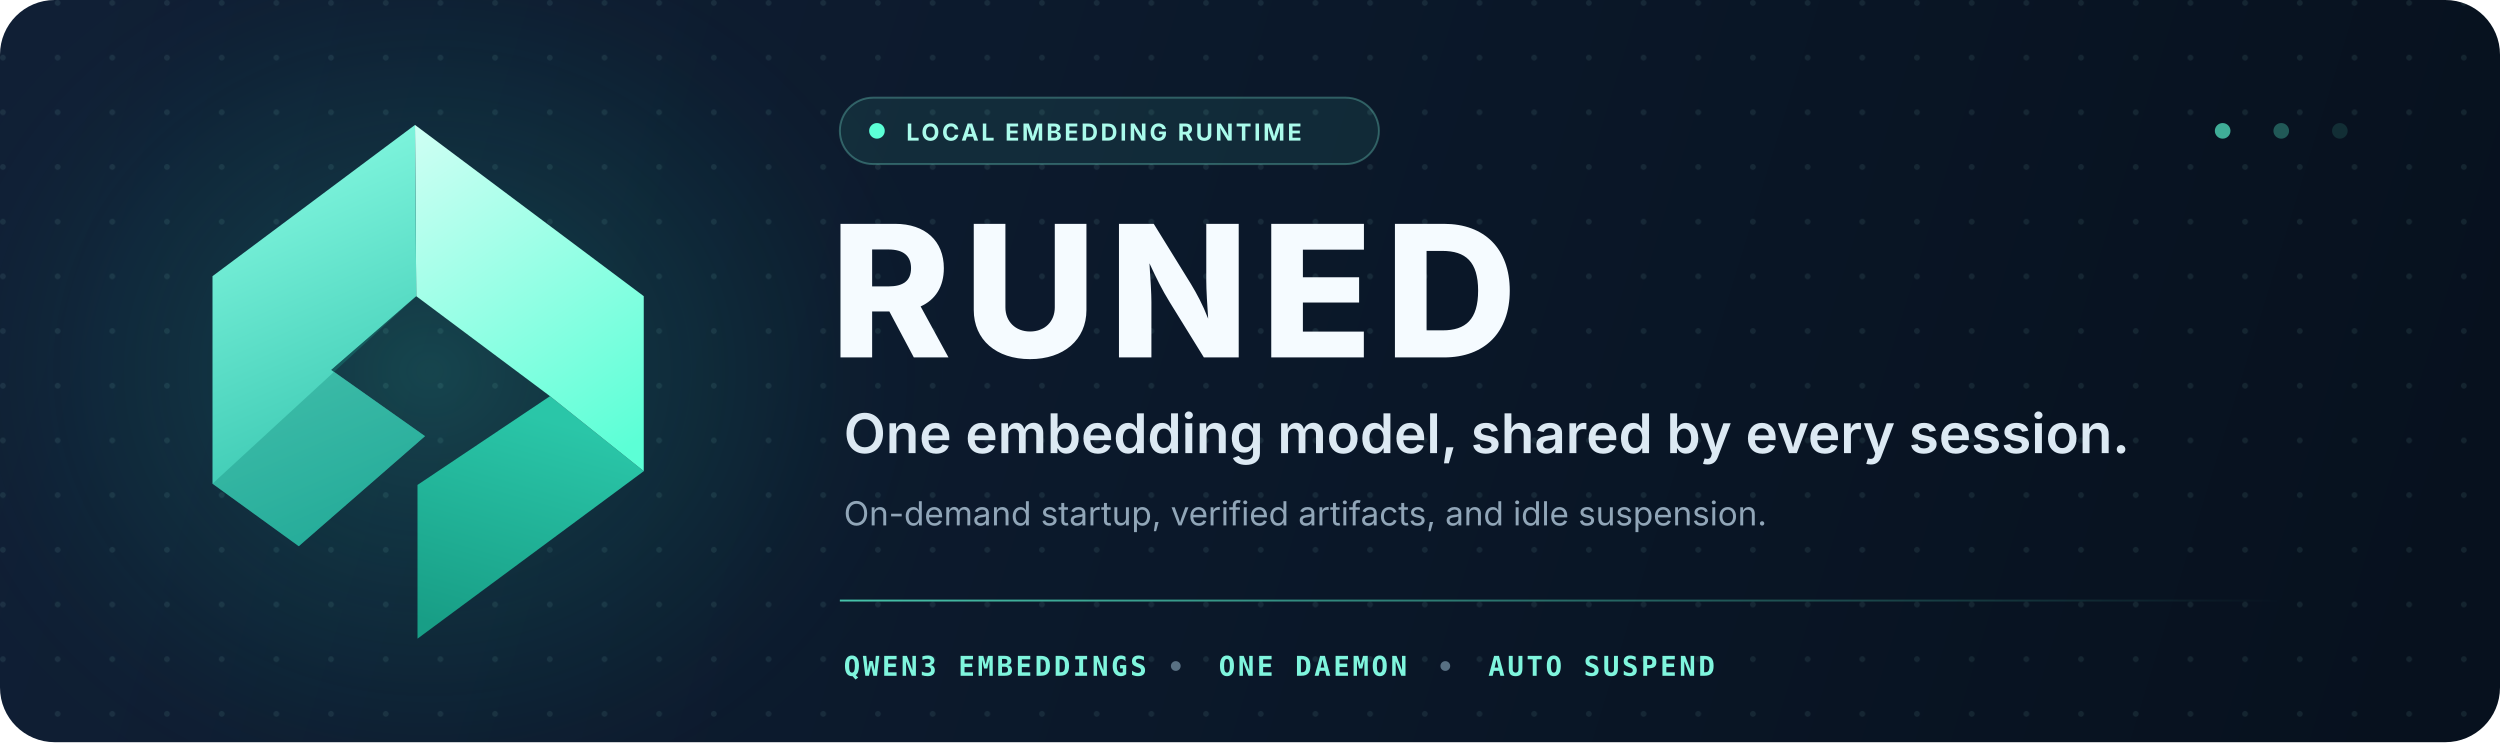
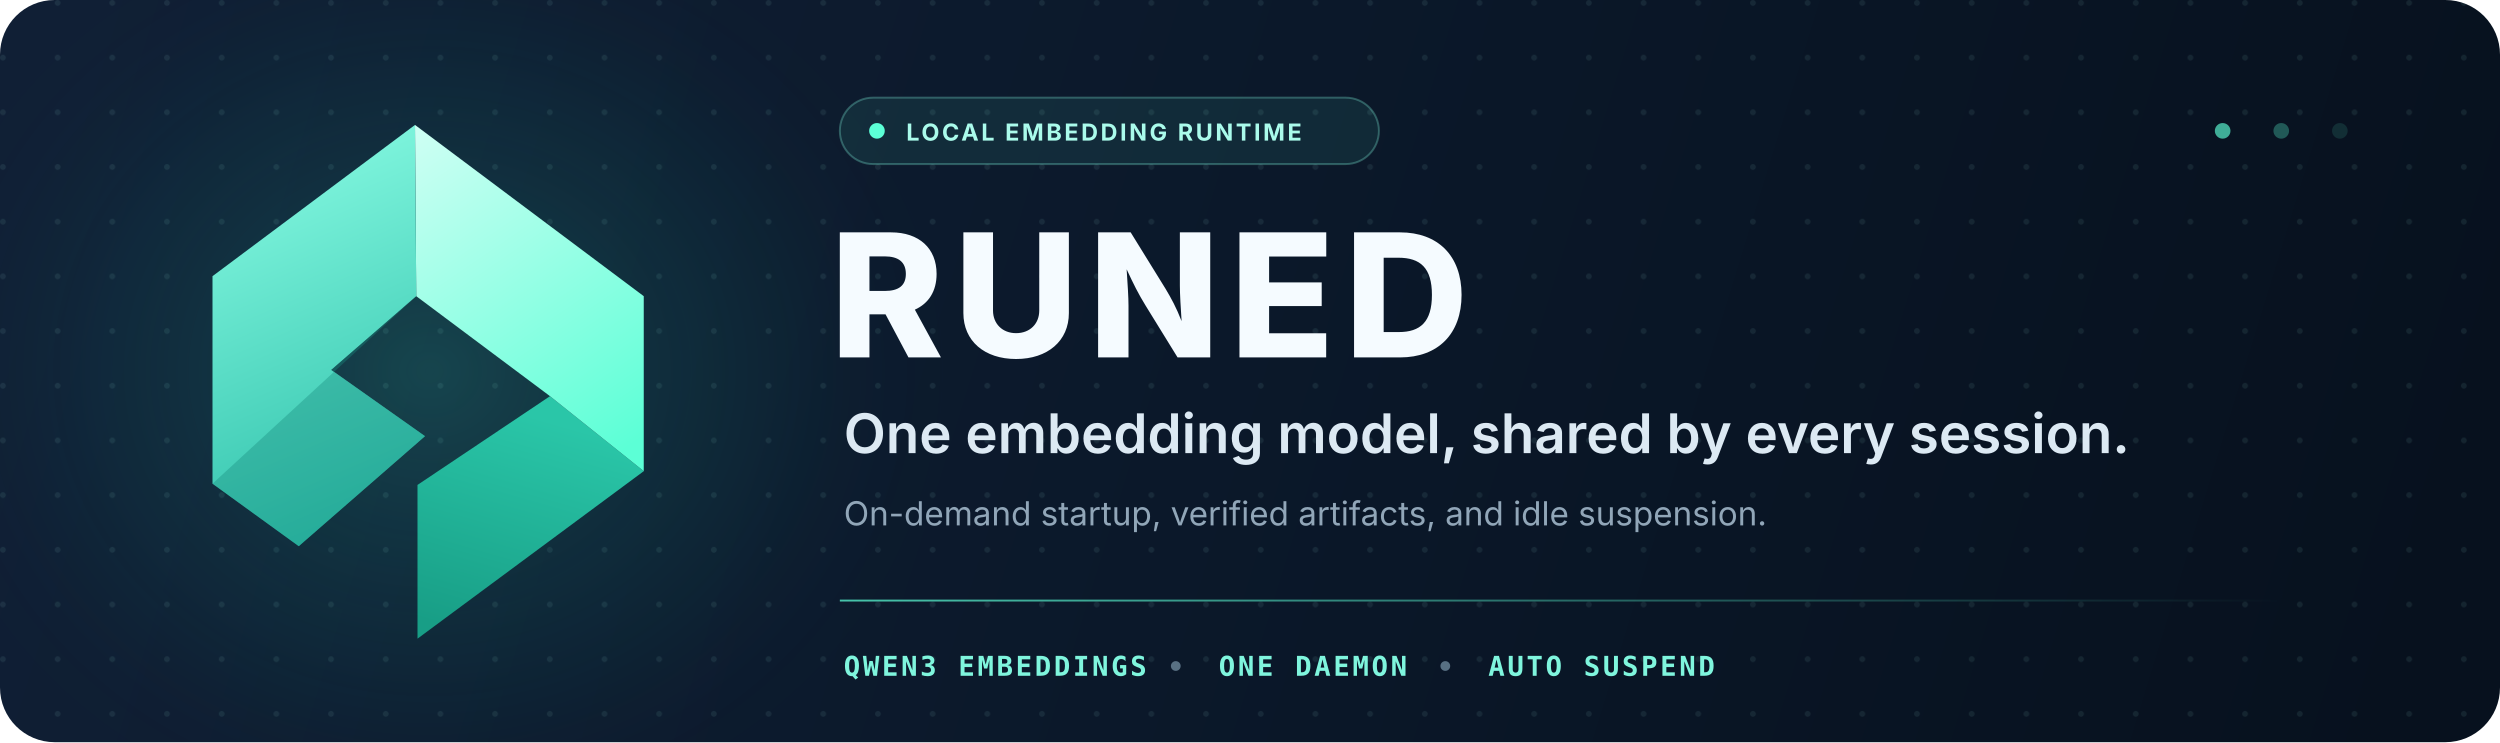
<svg xmlns="http://www.w3.org/2000/svg" width="1280" height="380" viewBox="0 0 1280 380" fill="none">
  <defs>
    <linearGradient id="bg" x1="30" y1="12" x2="1228" y2="380" gradientUnits="userSpaceOnUse">
      <stop stop-color="#101f35" />
      <stop offset=".58" stop-color="#0a1728" />
      <stop offset="1" stop-color="#07111e" />
    </linearGradient>
    <radialGradient id="glow" cx="0" cy="0" r="1" gradientUnits="userSpaceOnUse" gradientTransform="translate(220 190) rotate(90) scale(250 280)">
      <stop stop-color="#38e6c0" stop-opacity=".2" />
      <stop offset=".62" stop-color="#1bc2a7" stop-opacity=".06" />
      <stop offset="1" stop-color="#07111e" stop-opacity="0" />
    </radialGradient>
    <linearGradient id="line" x1="430" y1="0" x2="1168" y2="0" gradientUnits="userSpaceOnUse">
      <stop stop-color="#5cffd6" stop-opacity=".74" />
      <stop offset="1" stop-color="#5cffd6" stop-opacity="0" />
    </linearGradient>
    <linearGradient id="mark-a" x1="110" y1="116" x2="230" y2="395" gradientUnits="userSpaceOnUse">
      <stop stop-color="#7ff5dd" />
      <stop offset="1" stop-color="#29bda7" />
    </linearGradient>
    <linearGradient id="mark-b" x1="260" y1="72" x2="430" y2="320" gradientUnits="userSpaceOnUse">
      <stop stop-color="#ccfff3" />
      <stop offset="1" stop-color="#5cffd6" />
    </linearGradient>
    <linearGradient id="mark-c" x1="342" y1="294" x2="292" y2="468" gradientUnits="userSpaceOnUse">
      <stop stop-color="#2ac6a8" />
      <stop offset="1" stop-color="#189e86" />
    </linearGradient>
    <pattern id="dots" width="28" height="28" patternUnits="userSpaceOnUse">
      <circle cx="1.5" cy="1.5" r="1.5" fill="#b8fff0" fill-opacity=".08" />
    </pattern>
    <clipPath id="frame">
      <rect width="1280" height="380" rx="28" />
    </clipPath>
  </defs>
  <g clip-path="url(#frame)">
    <rect width="1280" height="380" fill="url(#bg)" />
    <rect width="1280" height="380" fill="url(#dots)" />
    <rect width="520" height="380" fill="url(#glow)" />
    <g transform="translate(48 23) scale(.64)">
      <path d="M365 281 L440 341 L259 475 L259 352 Z" fill="url(#mark-c)" />
      <path d="M257 64 L440 201 L440 341 L365 281 L258 201 Z" fill="url(#mark-b)" />
      <path d="M257 64 L95 185 L95 351 L164 401 L265 313 L190 260 L258 201 Z" fill="url(#mark-a)" />
      <path d="M95 351 L258 201 L190 260 L265 313 L164 401 Z" fill="#178c7e" opacity=".38" />
    </g>
    <rect x="430" y="50" width="276" height="34" rx="17" fill="#5cffd6" fill-opacity=".08" stroke="#7ff5dd" stroke-opacity=".3" />
    <circle cx="449" cy="67" r="4" fill="#5cffd6" />
    <text x="464" y="72" fill="#aafbeb" font-family="Inter,ui-sans-serif,system-ui,sans-serif" font-size="12" font-weight="700" letter-spacing="1.3">LOCAL EMBEDDING RUNTIME</text>
-     <text x="425" y="183" fill="#f5fbff" font-family="Inter,ui-sans-serif,system-ui,sans-serif" font-size="94" font-weight="800" letter-spacing="6">RUNED</text>
+     <text x="425" y="183" fill="#f5fbff" font-family="Inter,ui-sans-serif,system-ui,sans-serif" font-size="88" font-weight="800" letter-spacing="5">RUNED</text>
    <text x="432" y="232" fill="#dce9f3" font-family="Inter,ui-sans-serif,system-ui,sans-serif" font-size="28" font-weight="600">One embedding model, shared by every session.</text>
    <text x="432" y="269" fill="#91a6b8" font-family="Inter,ui-sans-serif,system-ui,sans-serif" font-size="17">On-demand startup, verified artifacts, and idle suspension.</text>
    <rect x="430" y="307" width="738" height="1" fill="url(#line)" />
    <text x="432" y="346" fill="#7ff5dd" font-family="ui-monospace,SFMono-Regular,Menlo,monospace" font-size="14" font-weight="700" letter-spacing="1.35">QWEN3 EMBEDDINGS</text>
    <circle cx="602" cy="341" r="2.5" fill="#587083" />
    <text x="624" y="346" fill="#7ff5dd" font-family="ui-monospace,SFMono-Regular,Menlo,monospace" font-size="14" font-weight="700" letter-spacing="1.35">ONE DAEMON</text>
    <circle cx="740" cy="341" r="2.5" fill="#587083" />
    <text x="762" y="346" fill="#7ff5dd" font-family="ui-monospace,SFMono-Regular,Menlo,monospace" font-size="14" font-weight="700" letter-spacing="1.35">AUTO SUSPEND</text>
    <circle cx="1138" cy="67" r="4" fill="#5cffd6" fill-opacity=".65" />
    <circle cx="1168" cy="67" r="4" fill="#5cffd6" fill-opacity=".3" />
    <circle cx="1198" cy="67" r="4" fill="#5cffd6" fill-opacity=".12" />
  </g>
</svg>
